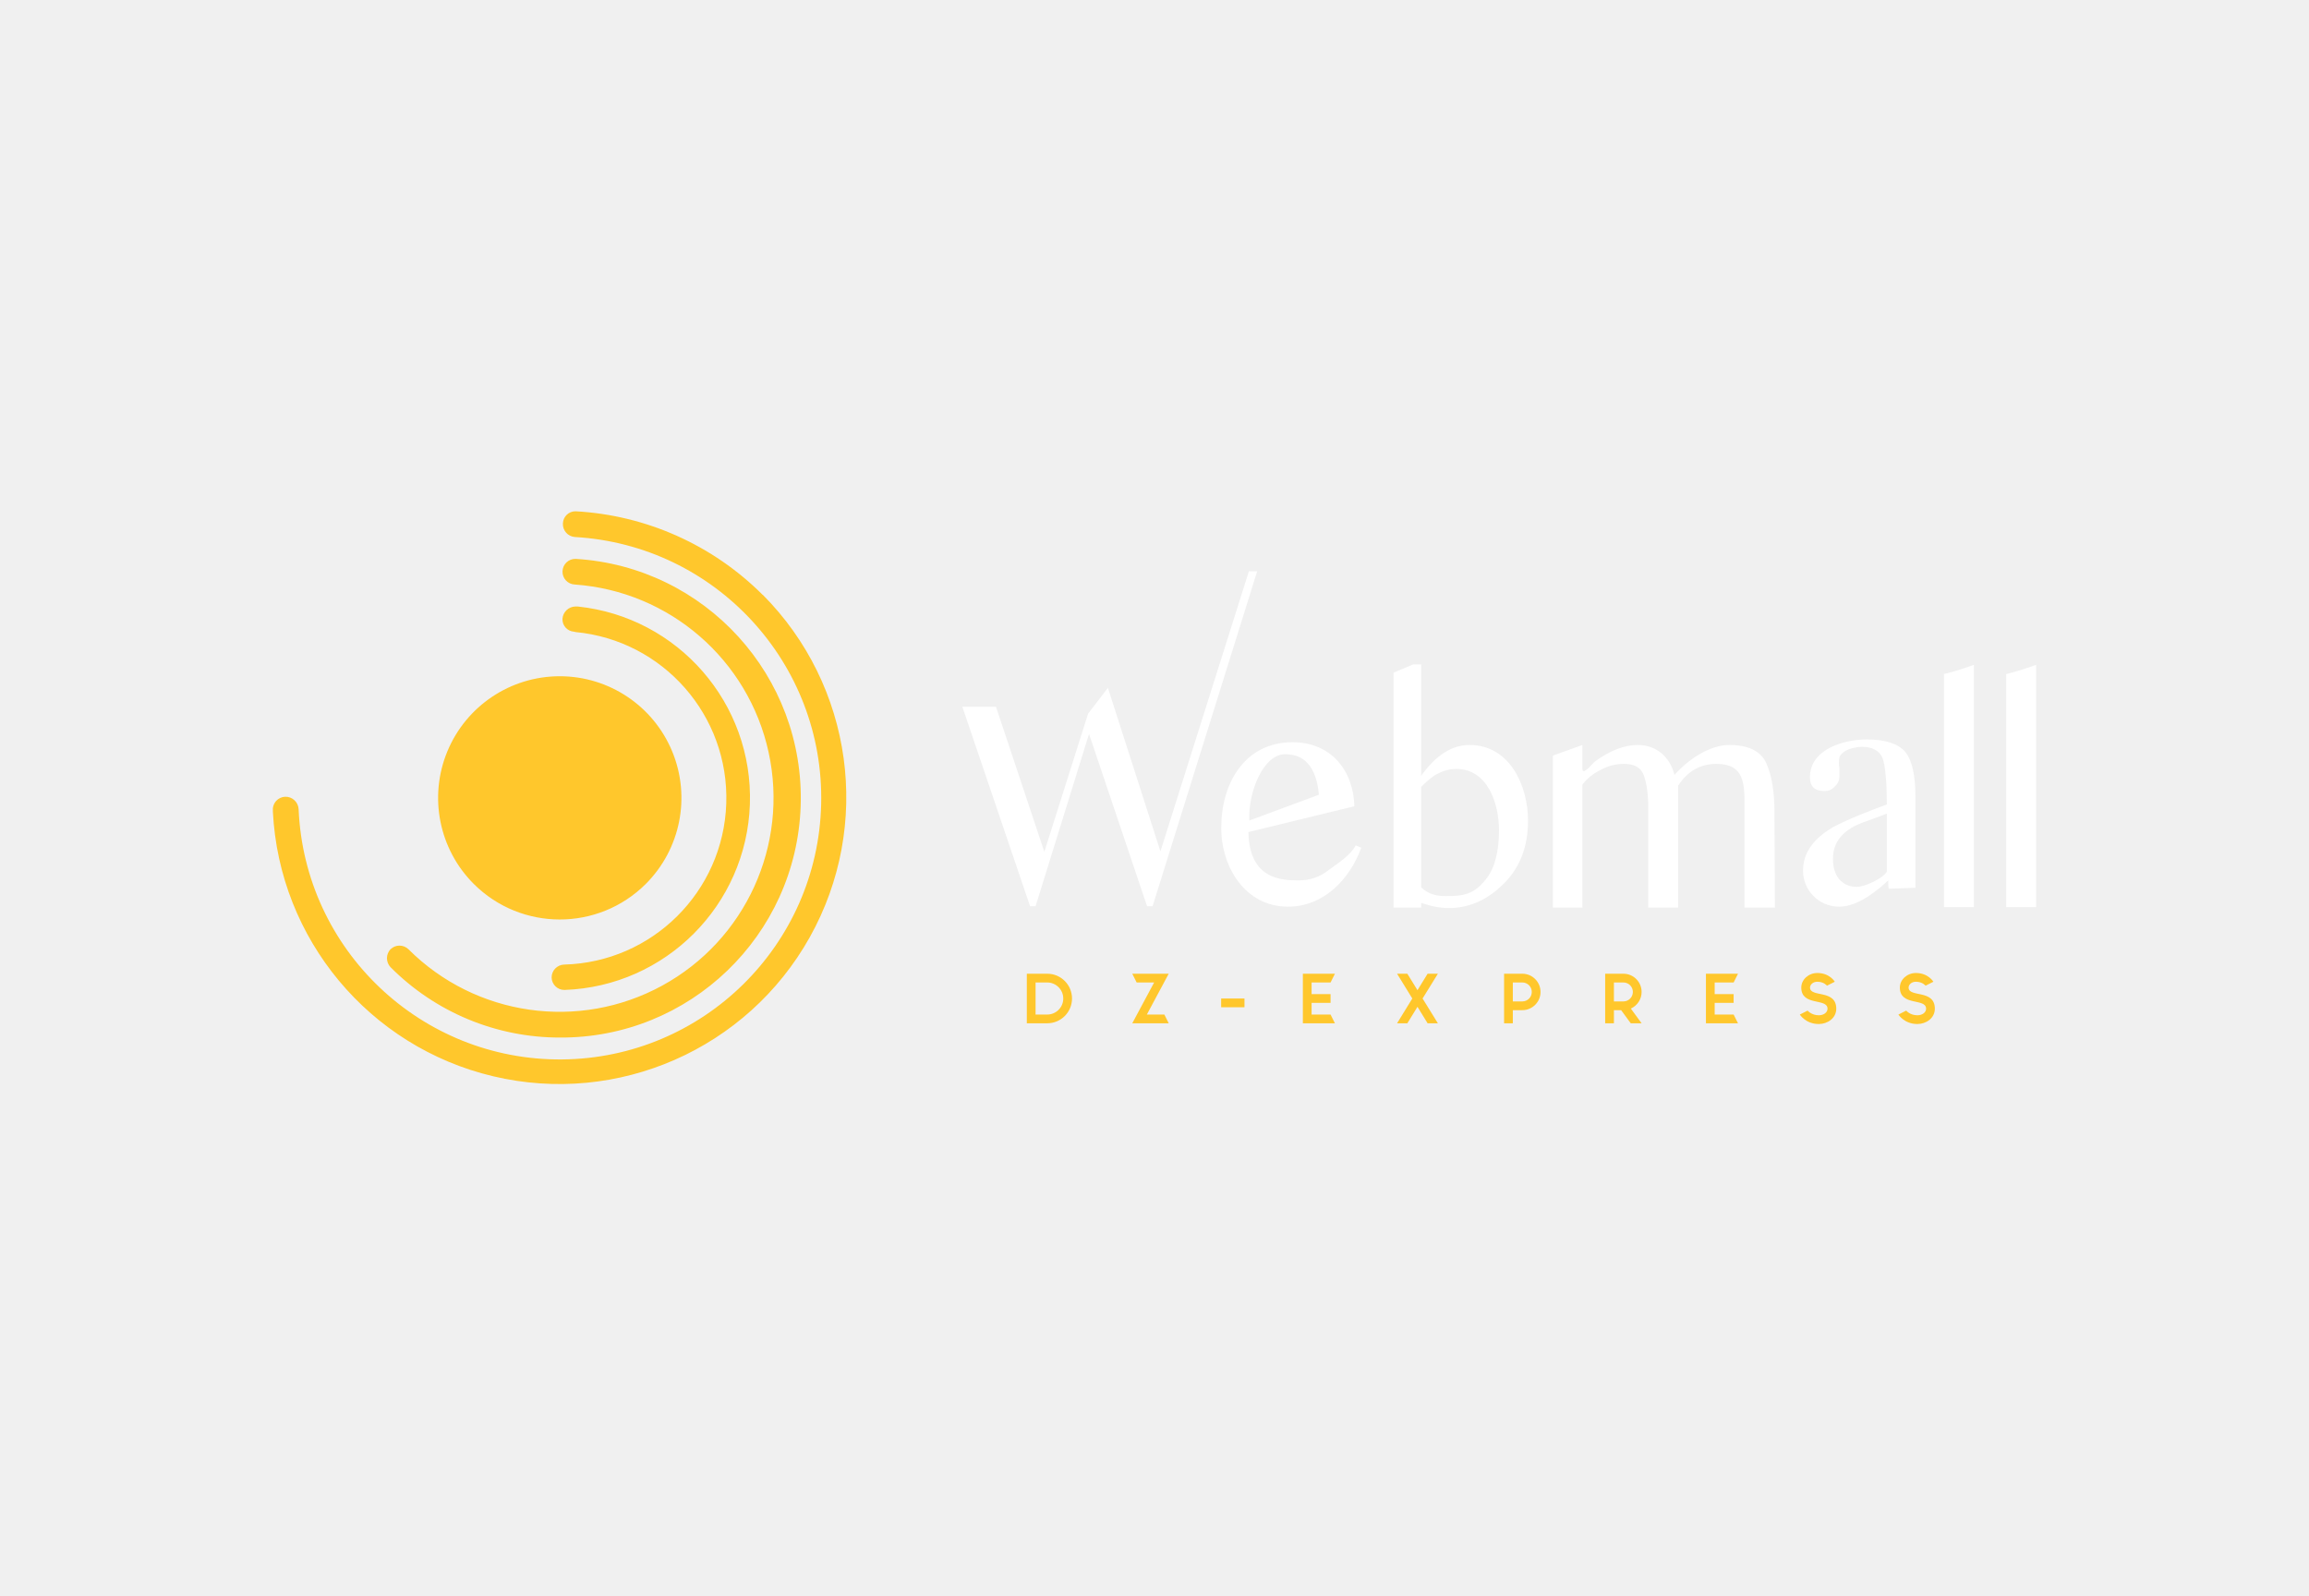
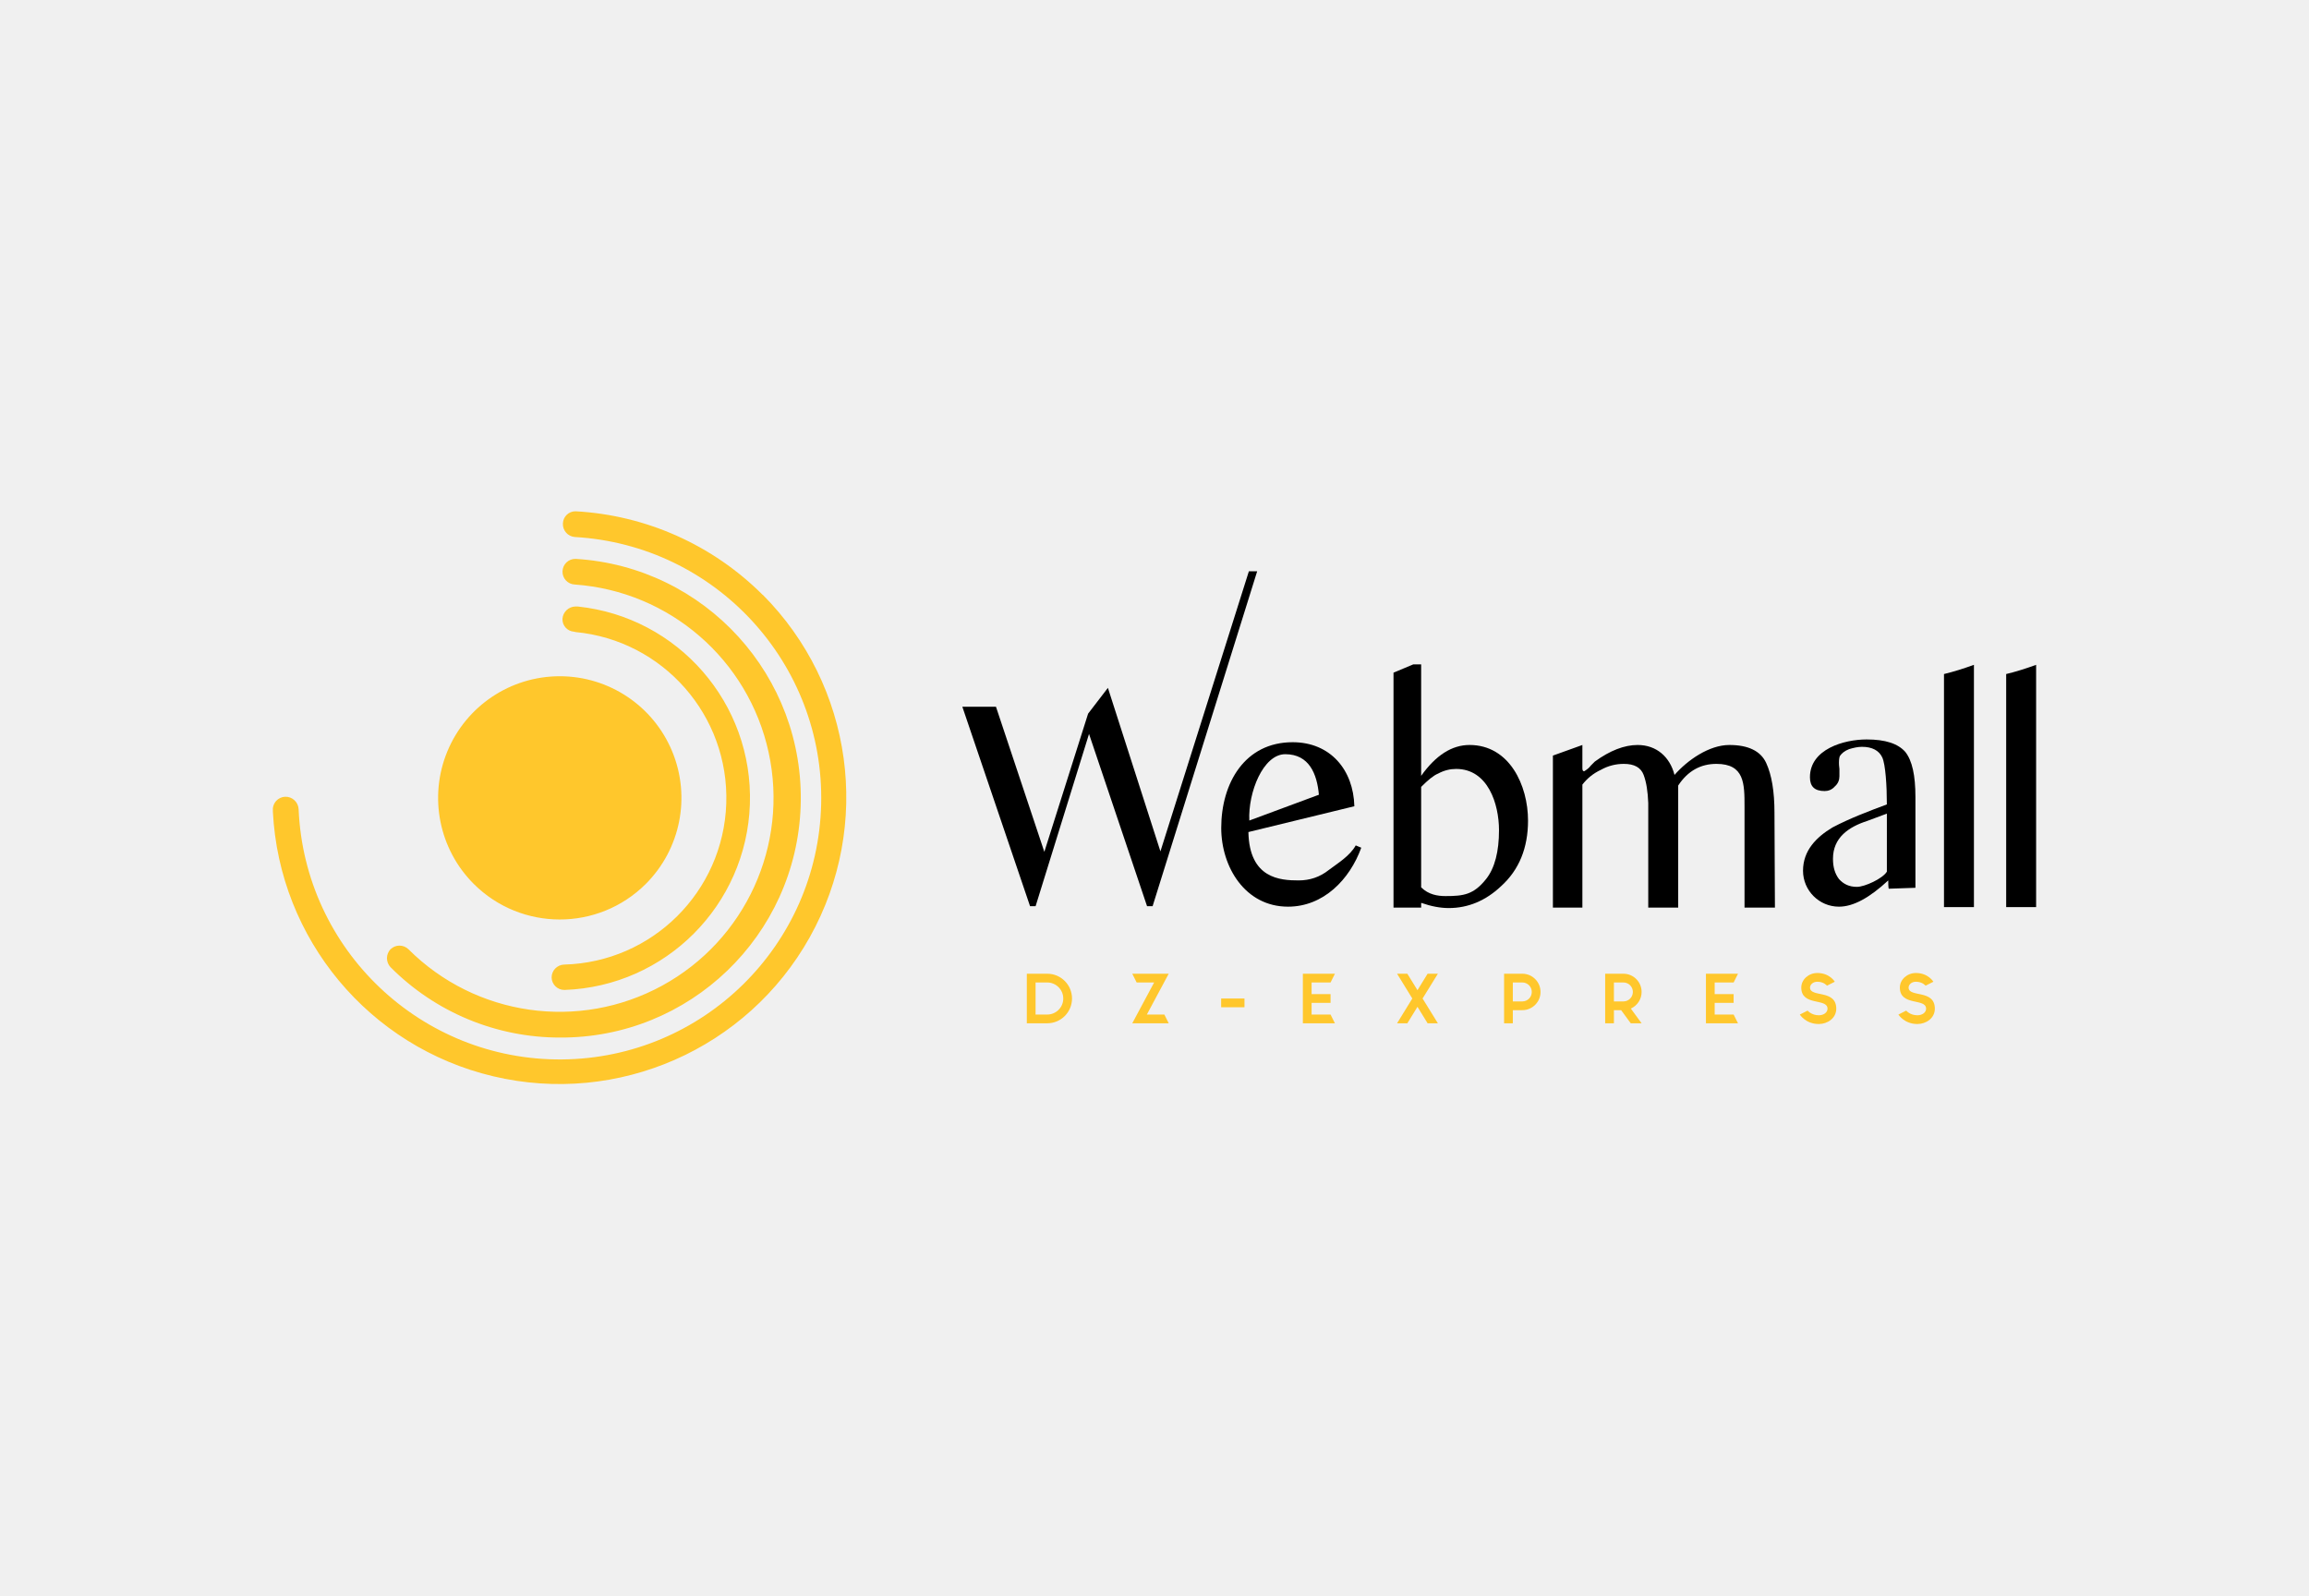
<svg xmlns="http://www.w3.org/2000/svg" contrastcolor="11111f" template="Contrast" presentation="2.5" layouttype="undefined" specialfontid="undefined" id1="932" id2="595" companyname="webmall" companytagline="dz-express" version="1.1" viewBox="0 45 550 380">
  <g fill="#ffc72c" fill-rule="none" stroke="none" stroke-width="1" stroke-linecap="butt" stroke-linejoin="miter" stroke-miterlimit="10" stroke-dasharray="" stroke-dashoffset="0" font-family="none" font-weight="none" font-size="none" text-anchor="none" style="mix-blend-mode: normal">
    <g data-paper-data="{&quot;isGlobalGroup&quot;:true,&quot;bounds&quot;:{&quot;x&quot;:65,&quot;y&quot;:166.78548622947451,&quot;width&quot;:420,&quot;height&quot;:136.42902754105089}}">
      <g data-paper-data="{&quot;isSecondaryText&quot;:true}" fill-rule="nonzero">
        <path d="M249.448,276.936h-4.861v11.806h4.861c3.264,0 5.903,-2.639 5.903,-5.903c0,-3.264 -2.639,-5.903 -5.903,-5.903zM249.448,286.659h-2.778v-7.639h2.778c2.101,0 3.82,1.719 3.82,3.82c0,2.118 -1.719,3.82 -3.82,3.82z" data-paper-data="{&quot;glyphName&quot;:&quot;D&quot;,&quot;glyphIndex&quot;:0,&quot;firstGlyphOfWord&quot;:true,&quot;word&quot;:1}" />
        <path d="M273.178,286.659l5.208,-9.722h-8.681l1.042,2.083h4.167l-5.208,9.722h8.681l-1.042,-2.083z" data-paper-data="{&quot;glyphName&quot;:&quot;Z&quot;,&quot;glyphIndex&quot;:1,&quot;word&quot;:1}" />
        <path d="M296.434,284.922v-2.083h-5.556v2.083z" data-paper-data="{&quot;glyphName&quot;:&quot;-&quot;,&quot;glyphIndex&quot;:2,&quot;word&quot;:1}" />
        <path d="M312.423,286.659v-2.778h4.514v-2.083h-4.514v-2.778h4.514l1.042,-2.083h-7.639v11.806h7.639l-1.042,-2.083z" data-paper-data="{&quot;glyphName&quot;:&quot;E&quot;,&quot;glyphIndex&quot;:3,&quot;word&quot;:1}" />
        <path d="M342.501,276.936h-2.448l-2.413,3.924l-2.413,-3.924h-2.448l3.629,5.903l-3.629,5.903h2.448l2.413,-3.924l2.413,3.924h2.448l-3.646,-5.903z" data-paper-data="{&quot;glyphName&quot;:&quot;X&quot;,&quot;glyphIndex&quot;:4,&quot;word&quot;:1}" />
        <path d="M362.611,276.936h-4.34v11.806h2.083v-3.125h2.257c2.396,0 4.34,-1.944 4.34,-4.34c0,-2.396 -1.944,-4.34 -4.34,-4.34zM362.611,283.534h-2.257v-4.514h2.257c1.25,0 2.257,1.007 2.257,2.257c0,1.25 -1.007,2.257 -2.257,2.257z" data-paper-data="{&quot;glyphName&quot;:&quot;P&quot;,&quot;glyphIndex&quot;:5,&quot;word&quot;:1}" />
        <path d="M391.029,281.277c0,-2.396 -1.944,-4.34 -4.34,-4.34h-4.34v11.806h2.083v-3.125h1.719l2.292,3.125h2.587l-2.569,-3.507c1.51,-0.677 2.569,-2.188 2.569,-3.958zM384.431,279.02h2.257c1.25,0 2.257,1.007 2.257,2.257c0,1.25 -1.007,2.257 -2.257,2.257h-2.257z" data-paper-data="{&quot;glyphName&quot;:&quot;R&quot;,&quot;glyphIndex&quot;:6,&quot;word&quot;:1}" />
        <path d="M408.434,286.659v-2.778h4.514v-2.083h-4.514v-2.778h4.514l1.042,-2.083h-7.639v11.806h7.639l-1.042,-2.083z" data-paper-data="{&quot;glyphName&quot;:&quot;E&quot;,&quot;glyphIndex&quot;:7,&quot;word&quot;:1}" />
        <path d="M431.146,280.235c0,-0.694 0.694,-1.389 1.736,-1.389c1.563,0 2.309,0.938 2.309,0.938l1.858,-0.938c0,0 -1.215,-2.083 -4.167,-2.083c-2.083,0 -3.82,1.563 -3.82,3.472c0,4.514 6.25,2.431 6.25,5.035c0,0.868 -0.868,1.563 -2.083,1.563c-1.736,0 -2.656,-1.111 -2.656,-1.111l-1.858,0.938c0,0 1.389,2.257 4.514,2.257c2.083,0 4.167,-1.389 4.167,-3.646c0,-4.688 -6.25,-2.604 -6.25,-5.035z" data-paper-data="{&quot;glyphName&quot;:&quot;S&quot;,&quot;glyphIndex&quot;:8,&quot;word&quot;:1}" />
        <path d="M454.627,280.235c0,-0.694 0.694,-1.389 1.736,-1.389c1.563,0 2.309,0.938 2.309,0.938l1.858,-0.938c0,0 -1.215,-2.083 -4.167,-2.083c-2.083,0 -3.82,1.563 -3.82,3.472c0,4.514 6.25,2.431 6.25,5.035c0,0.868 -0.868,1.563 -2.083,1.563c-1.736,0 -2.656,-1.111 -2.656,-1.111l-1.858,0.938c0,0 1.389,2.257 4.514,2.257c2.083,0 4.167,-1.389 4.167,-3.646c0,-4.688 -6.25,-2.604 -6.25,-5.035z" data-paper-data="{&quot;glyphName&quot;:&quot;S&quot;,&quot;glyphIndex&quot;:9,&quot;lastGlyphOfWord&quot;:true,&quot;word&quot;:1}" />
      </g>
      <g data-paper-data="{&quot;isPrimaryText&quot;:true}" fill-rule="nonzero">
-         <path d="M276.411,247.798l-12.509,-38.953l-4.718,6.145l-10.424,32.918l-11.521,-34.564h-8.01l16.13,47.511h1.317l12.728,-41.037l13.825,41.037h1.317l24.908,-79.771h-1.975z" data-paper-data="{&quot;glyphName&quot;:&quot;&quot;,&quot;glyphIndex&quot;:0,&quot;firstGlyphOfWord&quot;:true,&quot;word&quot;:1}" fill="#ffffff" />
-         <path d="M322.935,246.371c-1.426,2.524 -4.17,4.17 -6.364,5.815c-2.195,1.756 -4.608,2.524 -7.242,2.524c-4.389,0 -11.741,-0.439 -11.96,-11.521l25.237,-6.145c-0.219,-8.668 -5.706,-15.252 -14.703,-15.252c-11.411,0 -17.008,9.766 -17.008,20.409c0,9.327 5.706,18.763 15.91,18.763c8.449,0 14.703,-6.474 17.446,-14.045zM306.147,224.646c5.706,0 7.571,4.718 8.01,9.656l-16.569,6.145c-0.329,-6.693 3.292,-15.801 8.559,-15.801z" data-paper-data="{&quot;glyphName&quot;:&quot;e&quot;,&quot;glyphIndex&quot;:1,&quot;word&quot;:1}" fill="#ffffff" />
-         <path d="M363.972,240.446c0,-8.339 -4.389,-17.995 -13.935,-17.995c-4.17,0 -8.01,2.414 -11.521,7.352v-26.554h-1.865l-4.718,1.975v55.96h6.584v-1.097h0.11c2.195,0.768 4.389,1.207 6.474,1.207c4.608,0 8.778,-1.756 12.399,-5.157c4.389,-3.95 6.474,-9.217 6.474,-15.691zM353.987,254.381c-2.963,3.731 -5.377,4.06 -9.656,4.06c-1.865,0 -4.06,-0.329 -5.815,-2.085v-23.92c1.646,-1.646 2.963,-2.743 4.06,-3.182c1.426,-0.768 2.853,-1.097 4.279,-1.097c7.571,0 10.204,8.339 10.204,14.594c0,5.047 -0.988,8.998 -3.072,11.631z" data-paper-data="{&quot;glyphName&quot;:&quot;b&quot;,&quot;glyphIndex&quot;:2,&quot;word&quot;:1}" fill="#ffffff" />
-         <path d="M422.676,238.581c0,-5.047 -0.658,-8.998 -1.975,-11.85c-1.317,-2.853 -4.279,-4.279 -8.778,-4.279c-4.828,0 -9.985,3.621 -13.057,7.132c-1.097,-4.279 -4.279,-7.132 -8.778,-7.132c-3.182,0 -6.584,1.317 -10.204,3.95l-0.988,0.988c-0.329,0.439 -0.658,0.768 -1.536,1.317c-0.329,0 -0.439,-0.219 -0.439,-0.768v-5.486l-7.022,2.524v36.21h7.022v-29.297c1.097,-1.426 2.524,-2.633 4.389,-3.511c1.756,-0.988 3.621,-1.426 5.486,-1.426c2.524,0 4.06,0.878 4.718,2.633c0.658,1.756 0.988,3.95 1.097,6.693v24.908h7.132v-29.077c2.304,-3.511 5.377,-5.157 9.107,-5.157c6.693,0 6.693,4.718 6.693,10.204v24.03h7.242z" data-paper-data="{&quot;glyphName&quot;:&quot;m&quot;,&quot;glyphIndex&quot;:3,&quot;word&quot;:1}" fill="#ffffff" />
-         <path d="M453.838,224.097c-1.756,-1.975 -4.718,-2.963 -9.217,-2.963c-5.377,0 -13.496,2.304 -13.496,8.998c0,2.195 1.097,3.292 3.511,3.292c0.878,0 1.756,-0.329 2.414,-1.097c0.768,-0.658 1.097,-1.536 1.097,-2.414v-1.756c-0.11,-0.768 -0.11,-1.207 -0.11,-1.536c0,-0.768 0.11,-1.317 0.219,-1.536c0.439,-0.658 1.097,-1.207 2.195,-1.646c1.097,-0.329 2.085,-0.549 3.072,-0.549c2.414,0 4.06,0.878 4.828,2.524c0.768,1.646 1.097,6.693 1.097,11.192c-4.389,1.646 -8.778,3.292 -12.948,5.486c-3.84,2.304 -7.022,5.486 -7.022,10.314c0,4.718 3.84,8.559 8.559,8.559c3.401,0 7.242,-2.085 11.741,-6.254c0,0.549 0,1.536 0.11,1.975l6.364,-0.219v-21.616c0,-5.157 -0.768,-8.668 -2.414,-10.753zM449.449,252.626c-0.988,1.646 -5.267,3.621 -7.132,3.621c-1.865,0 -3.182,-0.658 -4.279,-1.865c-0.988,-1.317 -1.426,-2.853 -1.426,-4.828c0,-5.047 3.731,-7.571 8.12,-8.998c1.426,-0.549 2.963,-1.097 4.718,-1.756z" data-paper-data="{&quot;glyphName&quot;:&quot;a&quot;,&quot;glyphIndex&quot;:4,&quot;word&quot;:1}" fill="#ffffff" />
-         <path d="M463.055,261.075h7.132v-57.716c-2.414,0.878 -4.828,1.646 -7.132,2.195z" data-paper-data="{&quot;glyphName&quot;:&quot;l&quot;,&quot;glyphIndex&quot;:5,&quot;word&quot;:1}" fill="#ffffff" />
-         <path d="M477.868,261.075h7.132v-57.716c-2.414,0.878 -4.828,1.646 -7.132,2.195z" data-paper-data="{&quot;glyphName&quot;:&quot;l&quot;,&quot;glyphIndex&quot;:6,&quot;lastGlyphOfWord&quot;:true,&quot;word&quot;:1}" fill="#ffffff" />
+         <path d="M276.411,247.798l-12.509,-38.953l-4.718,6.145l-10.424,32.918l-11.521,-34.564h-8.01l16.13,47.511h1.317l12.728,-41.037l13.825,41.037h1.317l24.908,-79.771h-1.975z" data-paper-data="{&quot;glyphName&quot;:&quot;&quot;,&quot;glyphIndex&quot;:0,&quot;firstGlyphOfWord&quot;:true,&quot;word&quot;:1}" fill="#000000" />
+         <path d="M322.935,246.371c-1.426,2.524 -4.17,4.17 -6.364,5.815c-2.195,1.756 -4.608,2.524 -7.242,2.524c-4.389,0 -11.741,-0.439 -11.96,-11.521l25.237,-6.145c-0.219,-8.668 -5.706,-15.252 -14.703,-15.252c-11.411,0 -17.008,9.766 -17.008,20.409c0,9.327 5.706,18.763 15.91,18.763c8.449,0 14.703,-6.474 17.446,-14.045zM306.147,224.646c5.706,0 7.571,4.718 8.01,9.656l-16.569,6.145c-0.329,-6.693 3.292,-15.801 8.559,-15.801z" data-paper-data="{&quot;glyphName&quot;:&quot;e&quot;,&quot;glyphIndex&quot;:1,&quot;word&quot;:1}" fill="#000000" />
+         <path d="M363.972,240.446c0,-8.339 -4.389,-17.995 -13.935,-17.995c-4.17,0 -8.01,2.414 -11.521,7.352v-26.554h-1.865l-4.718,1.975v55.96h6.584v-1.097h0.11c2.195,0.768 4.389,1.207 6.474,1.207c4.608,0 8.778,-1.756 12.399,-5.157c4.389,-3.95 6.474,-9.217 6.474,-15.691zM353.987,254.381c-2.963,3.731 -5.377,4.06 -9.656,4.06c-1.865,0 -4.06,-0.329 -5.815,-2.085v-23.92c1.646,-1.646 2.963,-2.743 4.06,-3.182c1.426,-0.768 2.853,-1.097 4.279,-1.097c7.571,0 10.204,8.339 10.204,14.594c0,5.047 -0.988,8.998 -3.072,11.631z" data-paper-data="{&quot;glyphName&quot;:&quot;b&quot;,&quot;glyphIndex&quot;:2,&quot;word&quot;:1}" fill="#000000" />
+         <path d="M422.676,238.581c0,-5.047 -0.658,-8.998 -1.975,-11.85c-1.317,-2.853 -4.279,-4.279 -8.778,-4.279c-4.828,0 -9.985,3.621 -13.057,7.132c-1.097,-4.279 -4.279,-7.132 -8.778,-7.132c-3.182,0 -6.584,1.317 -10.204,3.95l-0.988,0.988c-0.329,0.439 -0.658,0.768 -1.536,1.317c-0.329,0 -0.439,-0.219 -0.439,-0.768v-5.486l-7.022,2.524v36.21h7.022v-29.297c1.097,-1.426 2.524,-2.633 4.389,-3.511c1.756,-0.988 3.621,-1.426 5.486,-1.426c2.524,0 4.06,0.878 4.718,2.633c0.658,1.756 0.988,3.95 1.097,6.693v24.908h7.132v-29.077c2.304,-3.511 5.377,-5.157 9.107,-5.157c6.693,0 6.693,4.718 6.693,10.204v24.03h7.242z" data-paper-data="{&quot;glyphName&quot;:&quot;m&quot;,&quot;glyphIndex&quot;:3,&quot;word&quot;:1}" fill="#000000" />
+         <path d="M453.838,224.097c-1.756,-1.975 -4.718,-2.963 -9.217,-2.963c-5.377,0 -13.496,2.304 -13.496,8.998c0,2.195 1.097,3.292 3.511,3.292c0.878,0 1.756,-0.329 2.414,-1.097c0.768,-0.658 1.097,-1.536 1.097,-2.414v-1.756c-0.11,-0.768 -0.11,-1.207 -0.11,-1.536c0,-0.768 0.11,-1.317 0.219,-1.536c0.439,-0.658 1.097,-1.207 2.195,-1.646c1.097,-0.329 2.085,-0.549 3.072,-0.549c2.414,0 4.06,0.878 4.828,2.524c0.768,1.646 1.097,6.693 1.097,11.192c-4.389,1.646 -8.778,3.292 -12.948,5.486c-3.84,2.304 -7.022,5.486 -7.022,10.314c0,4.718 3.84,8.559 8.559,8.559c3.401,0 7.242,-2.085 11.741,-6.254c0,0.549 0,1.536 0.11,1.975l6.364,-0.219v-21.616c0,-5.157 -0.768,-8.668 -2.414,-10.753zM449.449,252.626c-0.988,1.646 -5.267,3.621 -7.132,3.621c-1.865,0 -3.182,-0.658 -4.279,-1.865c-0.988,-1.317 -1.426,-2.853 -1.426,-4.828c0,-5.047 3.731,-7.571 8.12,-8.998c1.426,-0.549 2.963,-1.097 4.718,-1.756z" data-paper-data="{&quot;glyphName&quot;:&quot;a&quot;,&quot;glyphIndex&quot;:4,&quot;word&quot;:1}" fill="#000000" />
+         <path d="M463.055,261.075h7.132v-57.716c-2.414,0.878 -4.828,1.646 -7.132,2.195z" data-paper-data="{&quot;glyphName&quot;:&quot;l&quot;,&quot;glyphIndex&quot;:5,&quot;word&quot;:1}" fill="#000000" />
+         <path d="M477.868,261.075h7.132v-57.716c-2.414,0.878 -4.828,1.646 -7.132,2.195z" data-paper-data="{&quot;glyphName&quot;:&quot;l&quot;,&quot;glyphIndex&quot;:6,&quot;lastGlyphOfWord&quot;:true,&quot;word&quot;:1}" fill="#000000" />
      </g>
      <g data-paper-data="{&quot;fillRule&quot;:&quot;evenodd&quot;,&quot;fillRuleOriginal&quot;:&quot;evenodd&quot;,&quot;isIcon&quot;:true,&quot;iconStyle&quot;:&quot;standalone&quot;,&quot;selectedEffects&quot;:{&quot;container&quot;:&quot;&quot;,&quot;transformation&quot;:&quot;&quot;,&quot;pattern&quot;:&quot;&quot;},&quot;bounds&quot;:{&quot;x&quot;:65,&quot;y&quot;:166.78548622947451,&quot;width&quot;:136.58588246651578,&quot;height&quot;:136.42902754105089},&quot;iconType&quot;:&quot;icon&quot;,&quot;rawIconId&quot;:&quot;4033925&quot;,&quot;isDetailed&quot;:false,&quot;suitableAsStandaloneIcon&quot;:true}" fill-rule="evenodd">
        <path d="M181.684,186.71c-11.896,-11.902 -27.766,-18.997 -44.568,-19.924h-0.091c-1.586,0.024 -2.885,1.287 -2.941,2.883c-0.098,1.684 1.179,3.132 2.862,3.246c33.527,1.942 59.476,30.12 58.652,63.694c-0.823,33.574 -28.121,60.446 -61.704,60.743c-33.582,0.296 -61.35,-26.091 -62.765,-59.645c-0.103,-1.68 -1.521,-2.975 -3.203,-2.926c-0.814,0.032 -1.582,0.385 -2.136,0.982c-0.44,0.486 -0.714,1.095 -0.79,1.74v0.845c1.541,30.314 22.906,56.002 52.474,63.017c29.714,7.049 60.498,-6.472 75.41,-33.123c14.912,-26.65 10.331,-59.959 -11.221,-81.595zM133.336,292.14c30.905,0.19 56.344,-24.259 57.38,-55.148c1.036,-30.888 -22.709,-56.987 -53.557,-58.867c-1.687,-0.065 -3.106,1.25 -3.171,2.936c-0.065,1.687 1.25,3.106 2.936,3.171c22.552,1.608 41.348,17.886 46.161,39.978c4.813,22.092 -5.508,44.713 -25.347,55.557c-19.84,10.844 -44.452,7.317 -60.448,-8.662c-1.191,-1.15 -3.08,-1.15 -4.271,0c-1.128,1.2 -1.128,3.071 0,4.271c10.668,10.738 25.182,16.773 40.318,16.764zM172.995,236.42c0.713,-20.977 -15.027,-38.884 -35.922,-40.869l-0.32,-0.085c-1.603,-0.092 -2.837,-1.45 -2.776,-3.054c0.11,-1.629 1.443,-2.907 3.075,-2.947h0.555c23.926,2.503 41.839,23.089 41.013,47.131c-0.826,24.043 -20.11,43.35 -44.152,44.204c-1.667,0.024 -3.04,-1.302 -3.075,-2.968c-0.001,-1.665 1.325,-3.029 2.99,-3.075c20.982,-0.562 37.9,-17.36 38.612,-38.337zM153.816,255.559c8.295,-8.285 10.78,-20.752 6.297,-31.585c-4.484,-10.833 -15.052,-17.897 -26.776,-17.897c-11.724,0 -22.293,7.064 -26.776,17.897c-4.484,10.833 -1.998,23.299 6.297,31.585c11.324,11.278 29.635,11.278 40.959,0z" data-paper-data="{&quot;isPathIcon&quot;:true}" />
      </g>
    </g>
  </g>
</svg>
